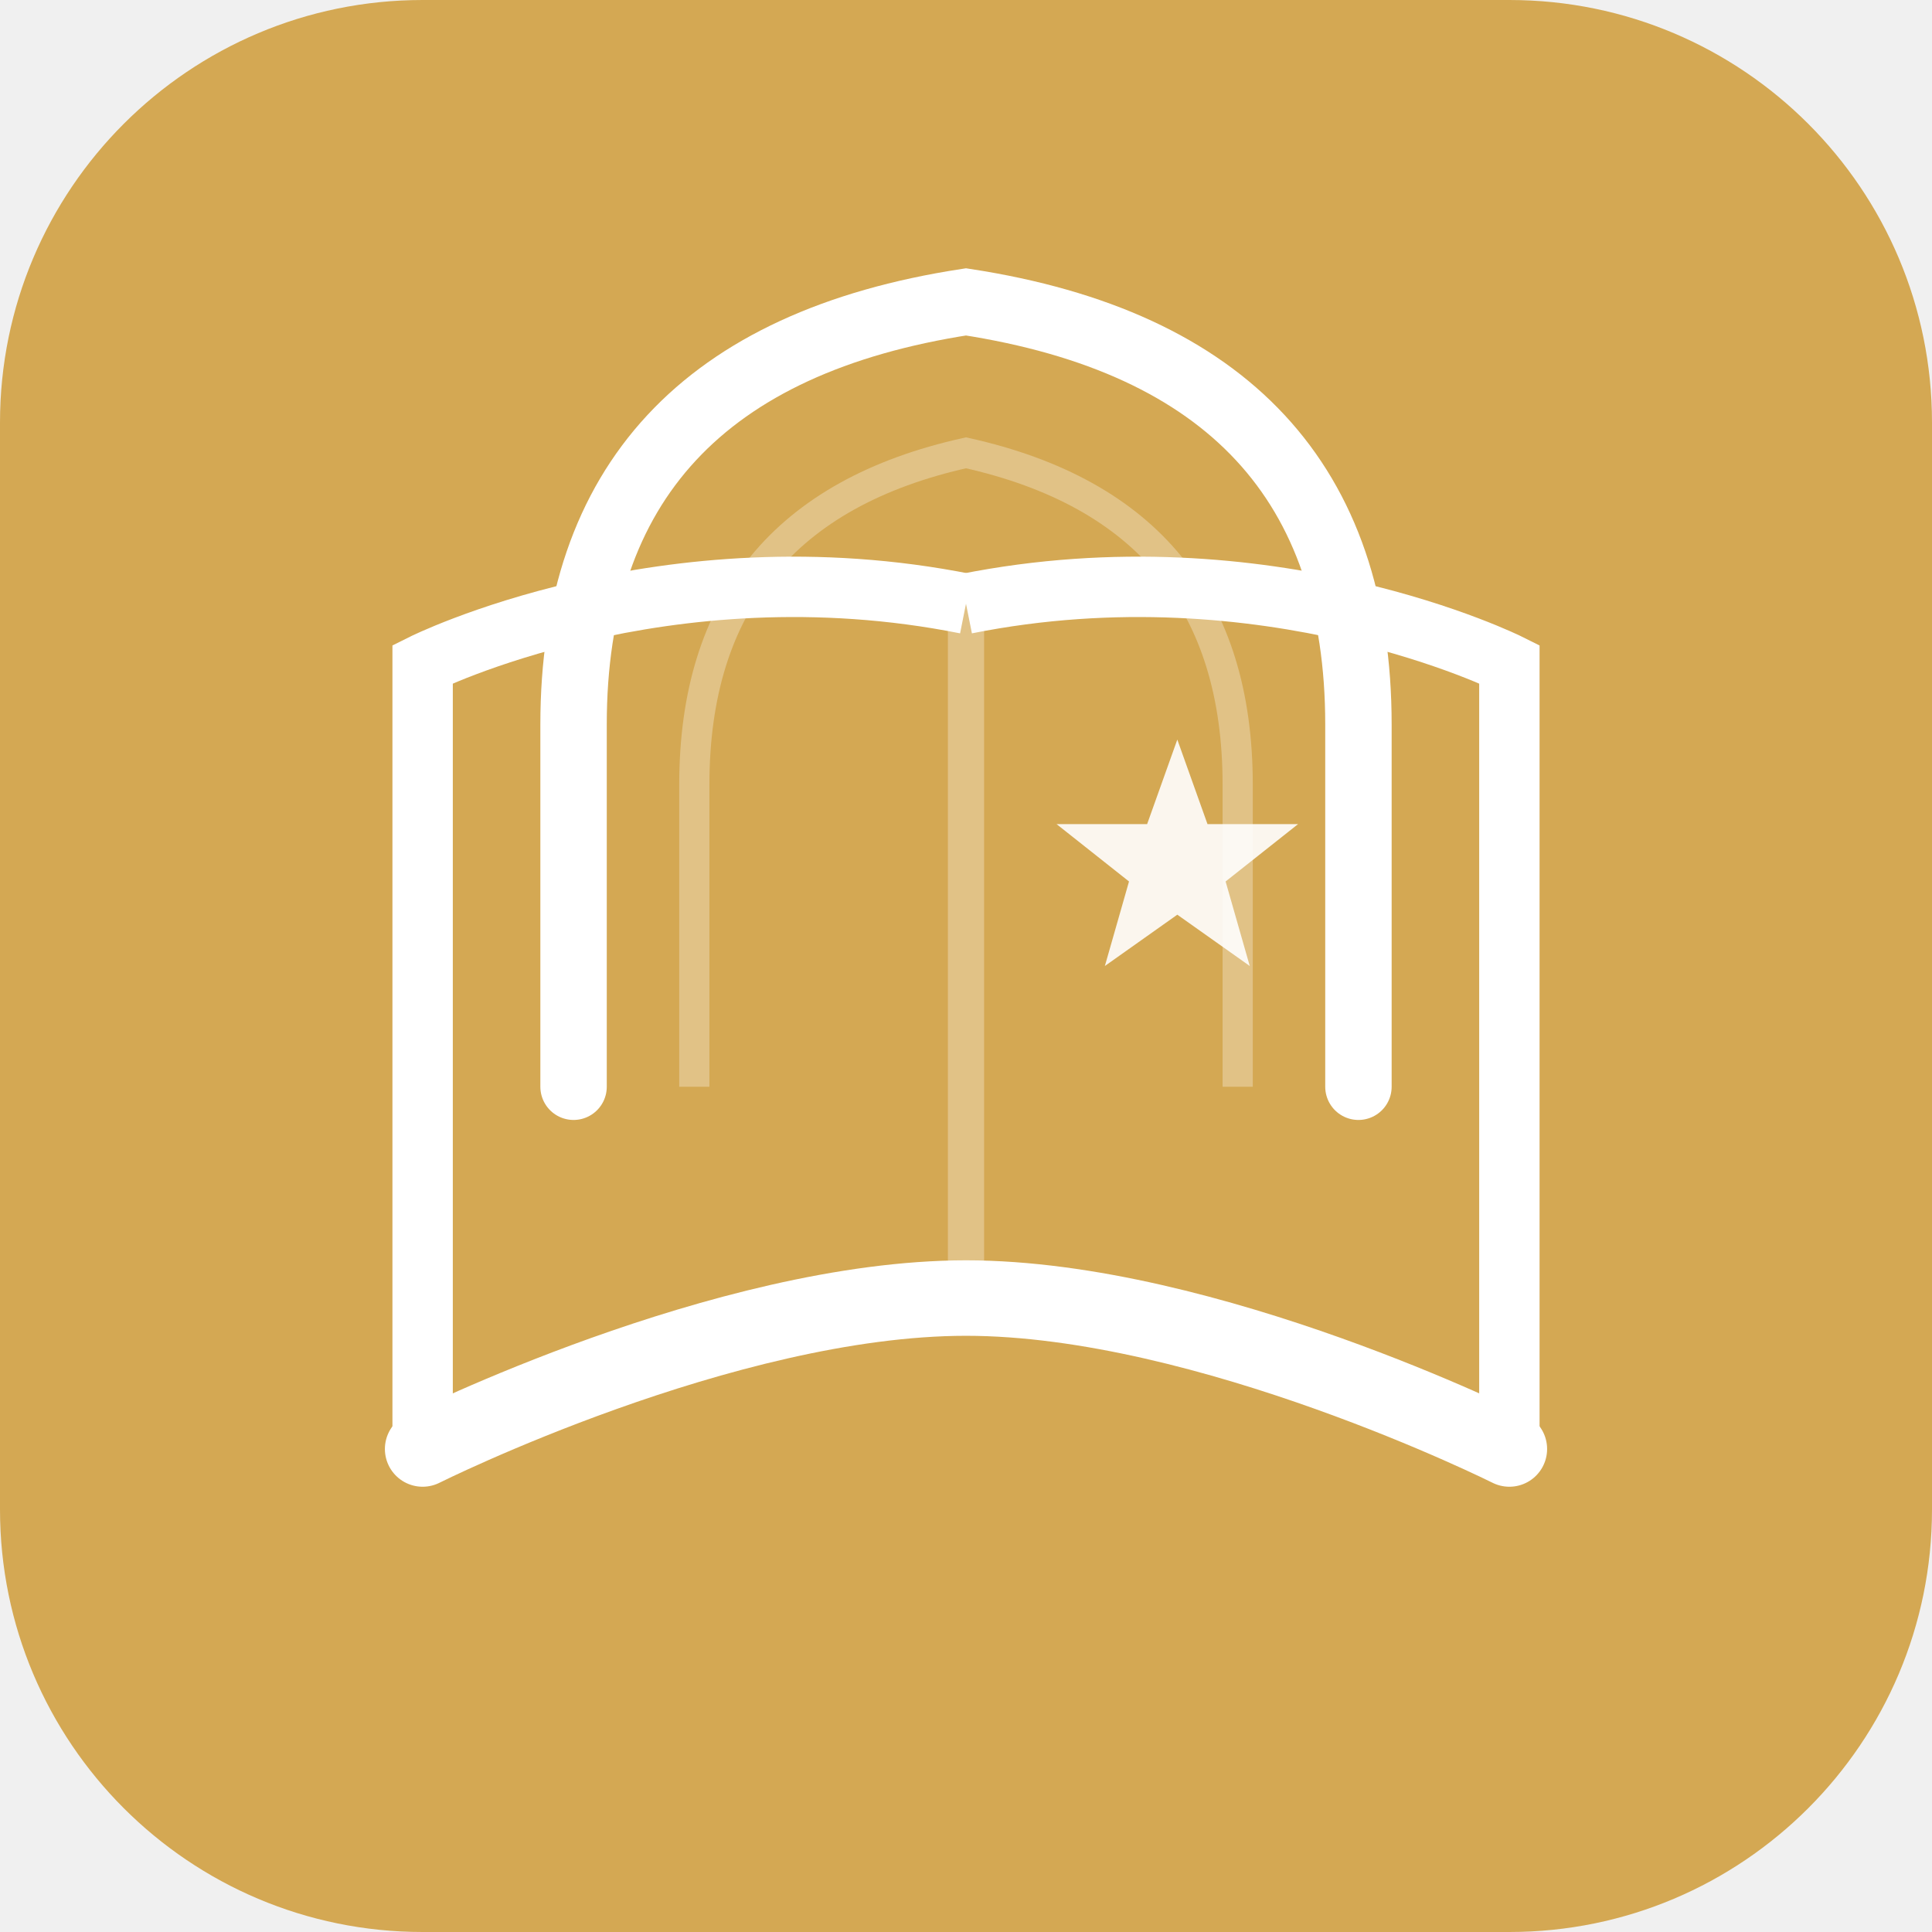
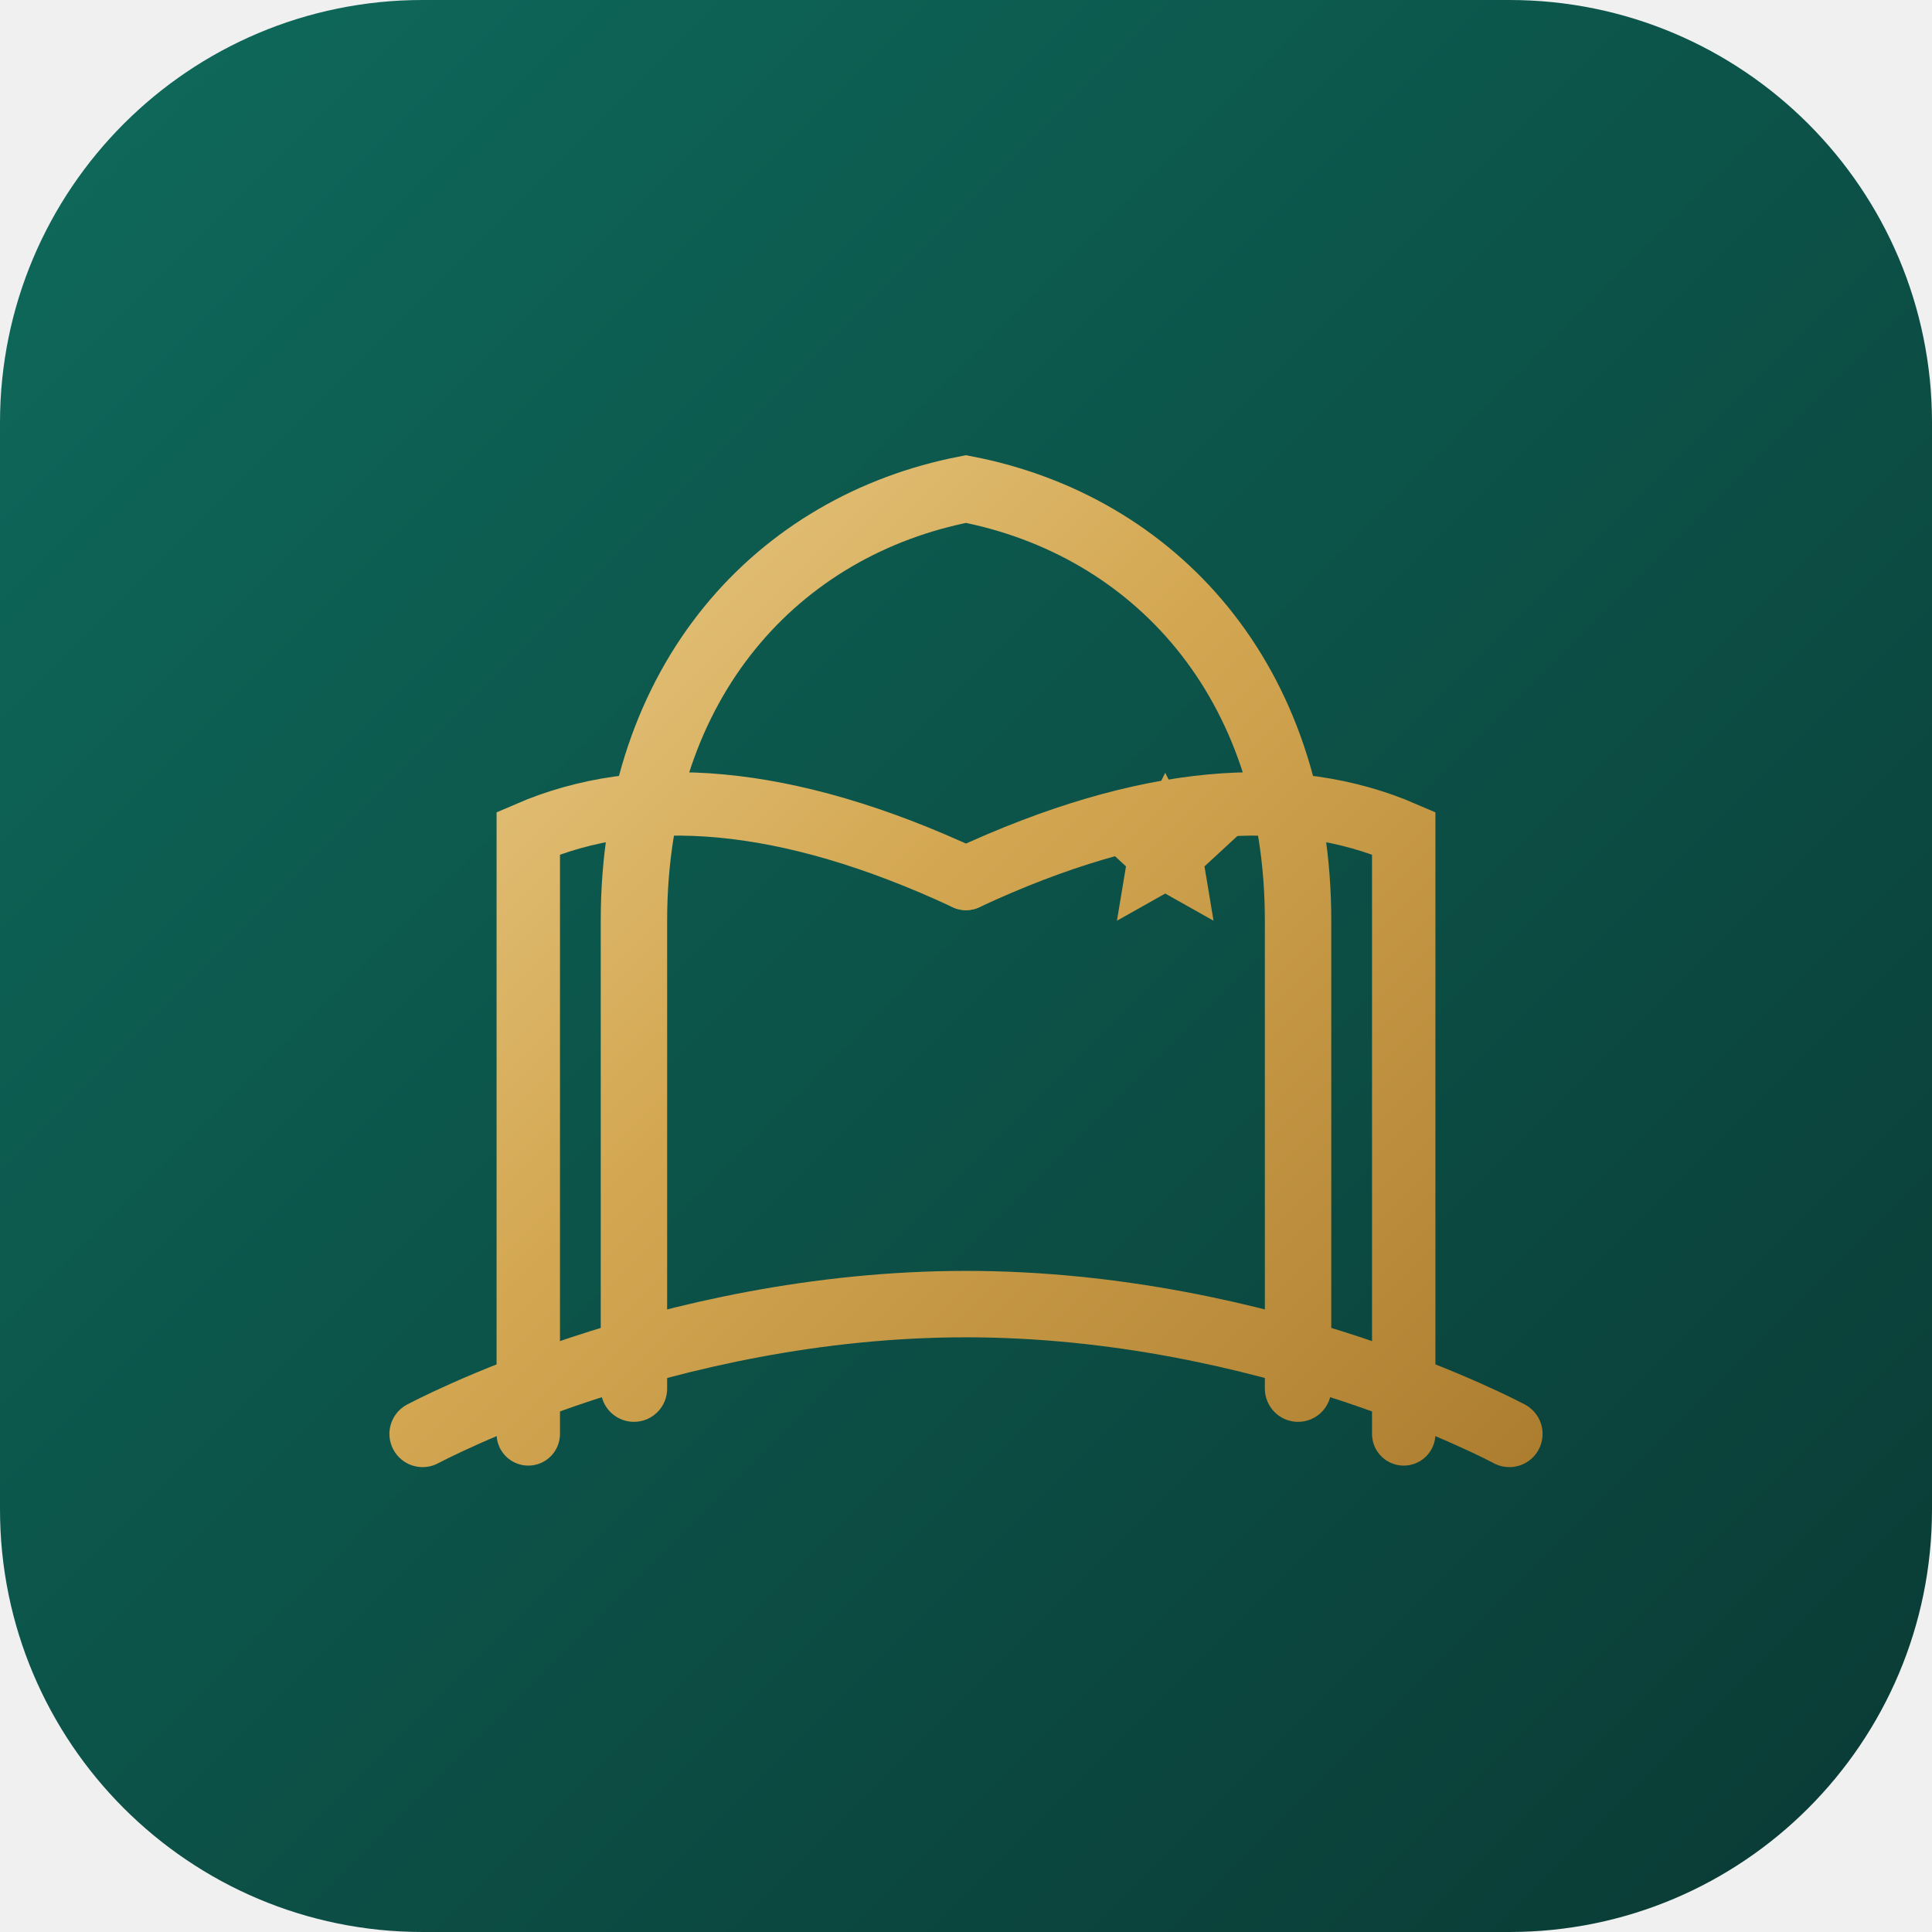
- <svg xmlns="http://www.w3.org/2000/svg" viewBox="0 0 64 64" fill="none">
-   <rect width="64" height="64" rx="14" fill="#d4a853" />
-   <path d="M14 48 C14 48 24 43 32 43 C40 43 50 48 50 48" stroke="#fff" stroke-width="2.5" stroke-linecap="round" fill="none" />
-   <path d="M14 48 L14 22 C14 22 22 18 32 20" stroke="#fff" stroke-width="2" fill="none" />
-   <path d="M50 48 L50 22 C50 22 42 18 32 20" stroke="#fff" stroke-width="2" fill="none" />
-   <line x1="32" y1="20" x2="32" y2="43" stroke="#fff" stroke-width="1.2" opacity="0.3" />
-   <path d="M19 36 L19 24 Q19 12 32 10 Q45 12 45 24 L45 36" stroke="#fff" stroke-width="2.2" fill="none" stroke-linecap="round" />
-   <path d="M23 36 L23 26 Q23 17 32 15 Q41 17 41 26 L41 36" stroke="#fff" stroke-width="1" fill="none" opacity="0.3" />
-   <path d="M28 24 A5 5 0 1 1 28 34 A3.8 3.8 0 1 0 28 24Z" fill="#fff" />
-   <polygon points="39,24.5 40,27.3 43,27.3 40.6,29.2 41.4,32 39,30.3 36.6,32 37.4,29.2 35,27.3 38,27.3" fill="#fff" opacity="0.9" />
+ <svg xmlns="http://www.w3.org/2000/svg" viewBox="0 0 64 64" fill="none" role="img" aria-label="MyDeenMarket icon">
+   <defs>
+     <linearGradient id="mdm-icon-gold" x1="7" y1="7" x2="57" y2="57" gradientUnits="userSpaceOnUse">
+       <stop offset="0" stop-color="#f4e0aa" />
+       <stop offset="0.45" stop-color="#d4a853" />
+       <stop offset="1" stop-color="#9e6e22" />
+     </linearGradient>
+     <linearGradient id="mdm-icon-teal" x1="0" y1="0" x2="64" y2="64" gradientUnits="userSpaceOnUse">
+       <stop offset="0" stop-color="#0e6a5c" />
+       <stop offset="1" stop-color="#0a3a34" />
+     </linearGradient>
+   </defs>
+   <rect width="64" height="64" rx="14" fill="url(#mdm-icon-teal)" />
+   <path d="M21 46V30.5C21 22.5 25.8 17.4 32 16.2C38.2 17.4 43 22.5 43 30.5V46" stroke="url(#mdm-icon-gold)" stroke-width="2.2" stroke-linecap="round" />
+   <path d="M14 47.5C14 47.5 22 43.2 32 43.2C42 43.2 50 47.5 50 47.5" stroke="url(#mdm-icon-gold)" stroke-width="2.2" stroke-linecap="round" />
+   <path d="M17.5 47.5V27.6C21.2 26 26 26.3 32 29.1" stroke="url(#mdm-icon-gold)" stroke-width="2.1" stroke-linecap="round" />
+   <path d="M46.5 47.5V27.6C42.8 26 38 26.3 32 29.1" stroke="url(#mdm-icon-gold)" stroke-width="2.1" stroke-linecap="round" />
+   <path d="M27.2 25.2a4.8 4.8 0 1 1 0 9.6a3.6 3.6 0 1 0 0-9.6Z" fill="url(#mdm-icon-gold)" />
+   <path d="M38.6 25.6l0.8 1.6l1.8 0.3l-1.3 1.2l0.3 1.8l-1.6-0.9l-1.6 0.9l0.3-1.8l-1.3-1.2l1.8-0.3l0.8-1.6Z" fill="url(#mdm-icon-gold)" />
</svg>
